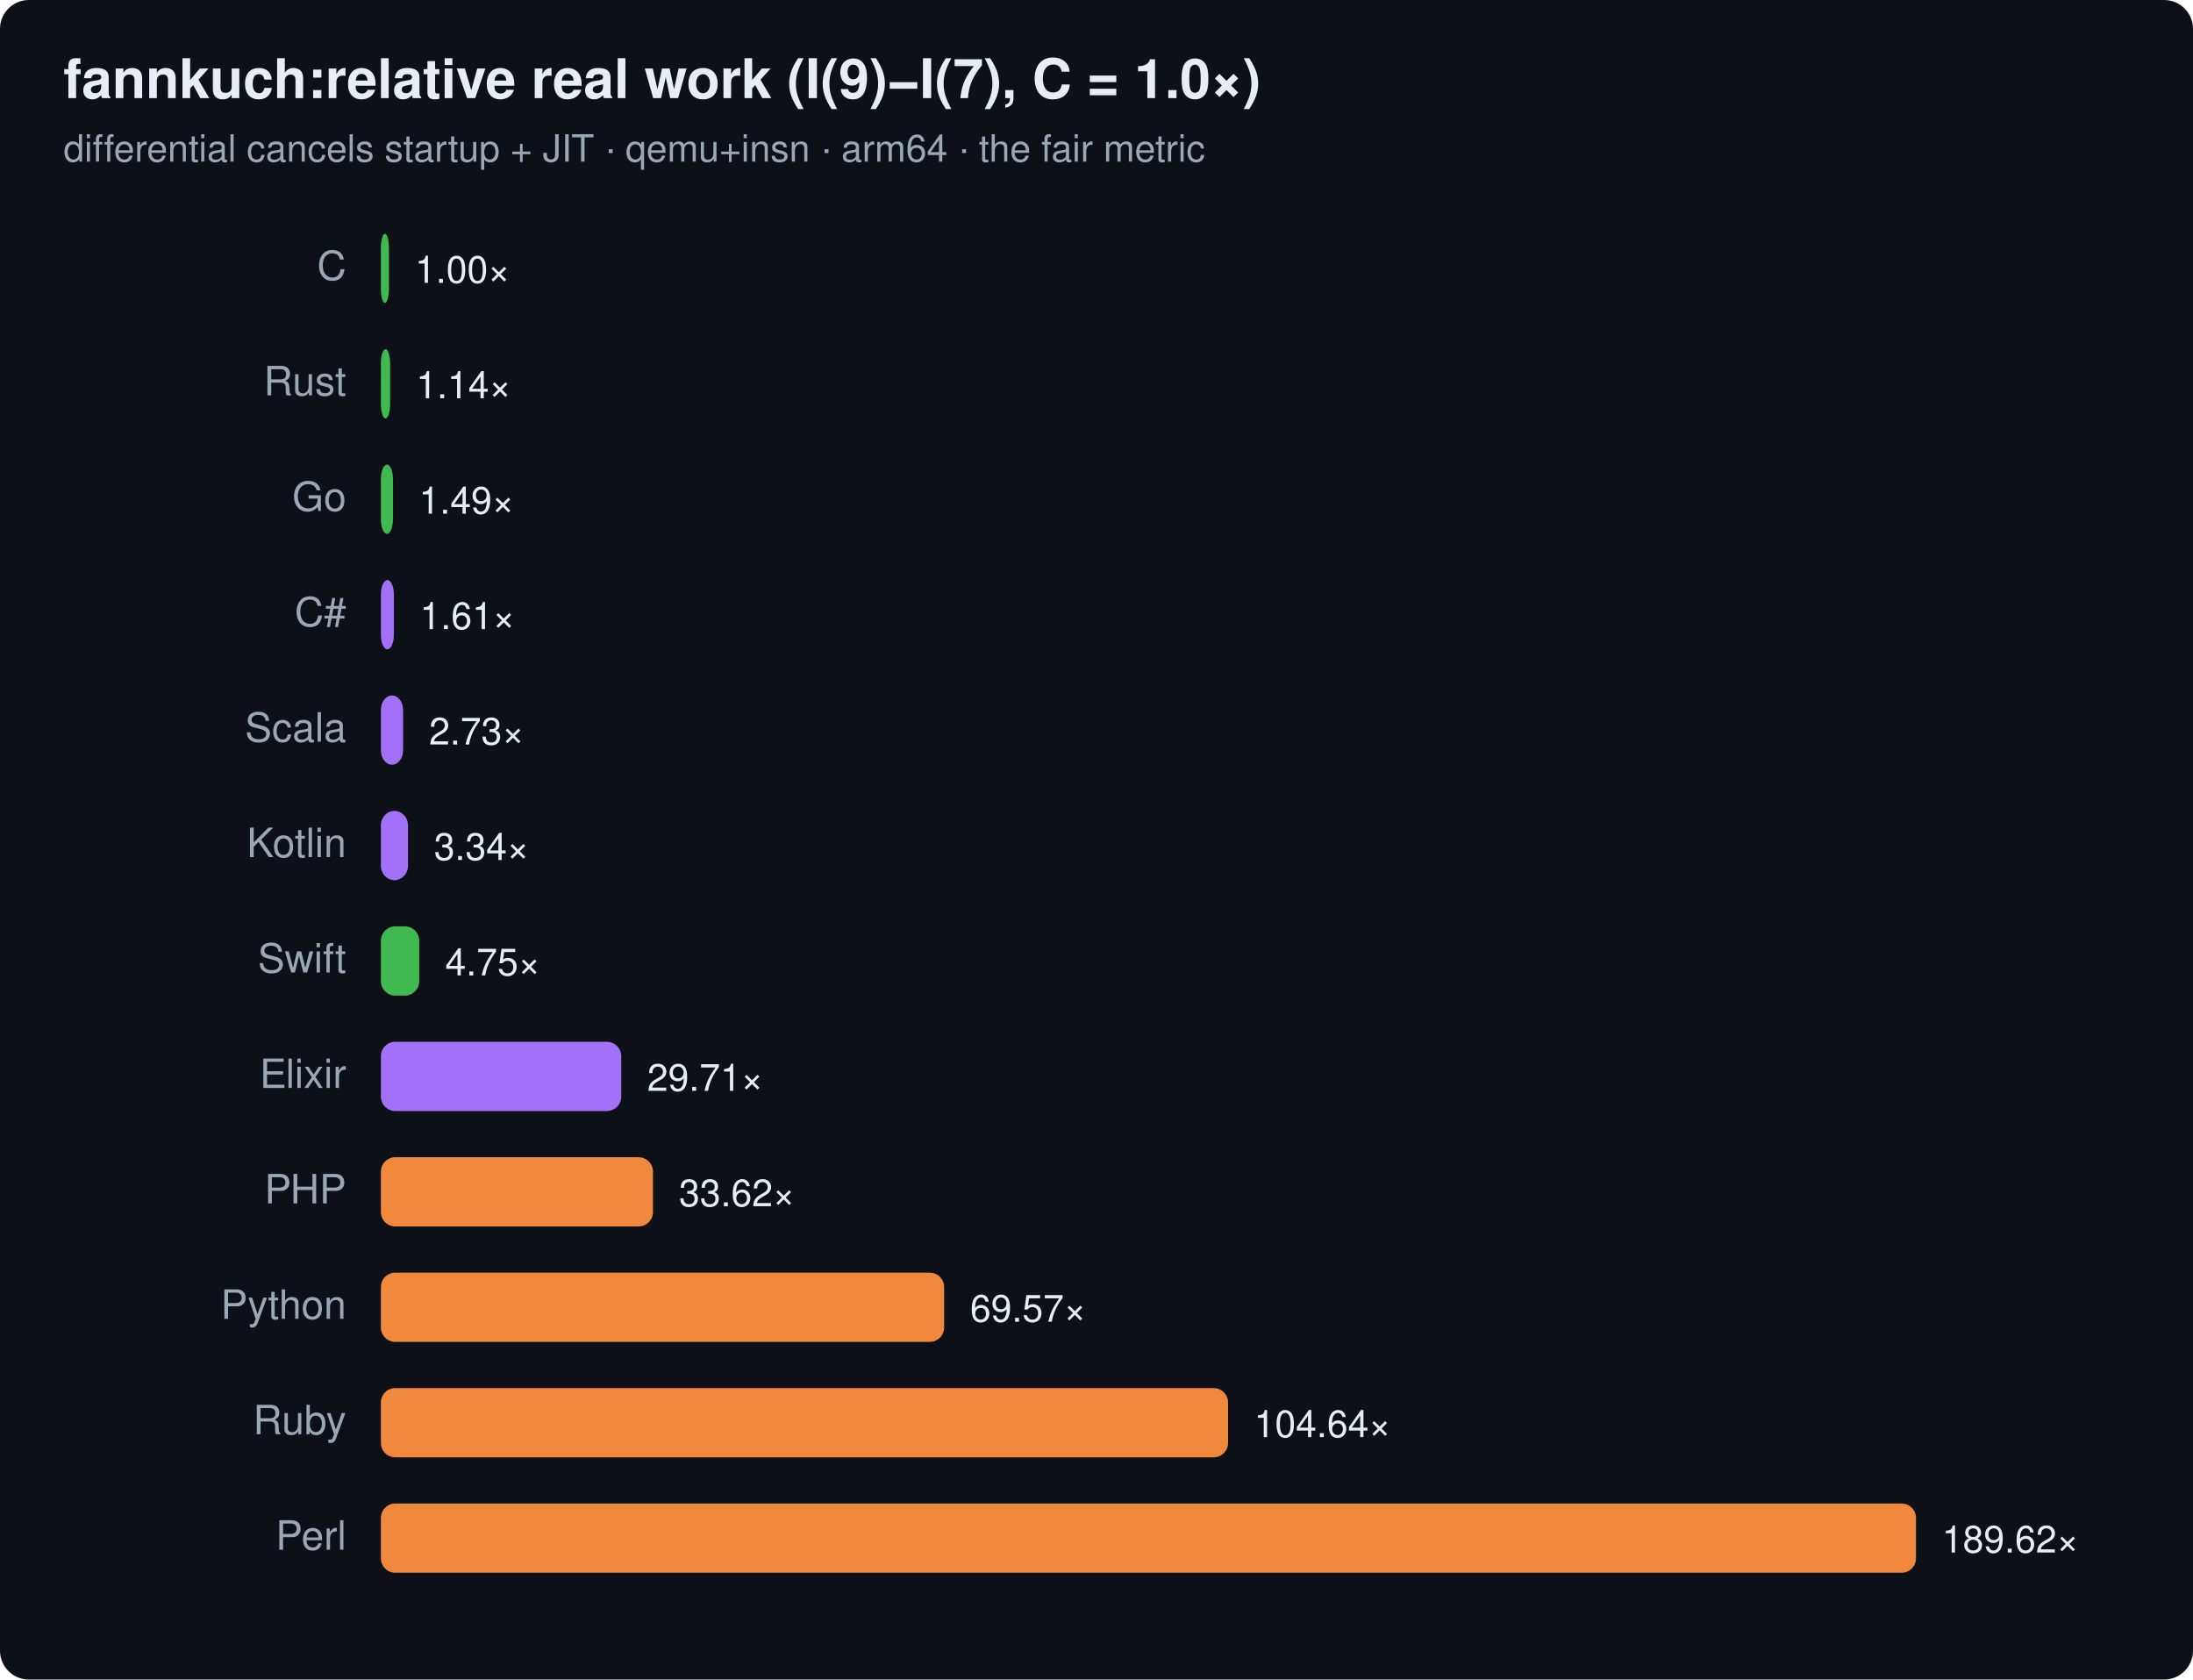
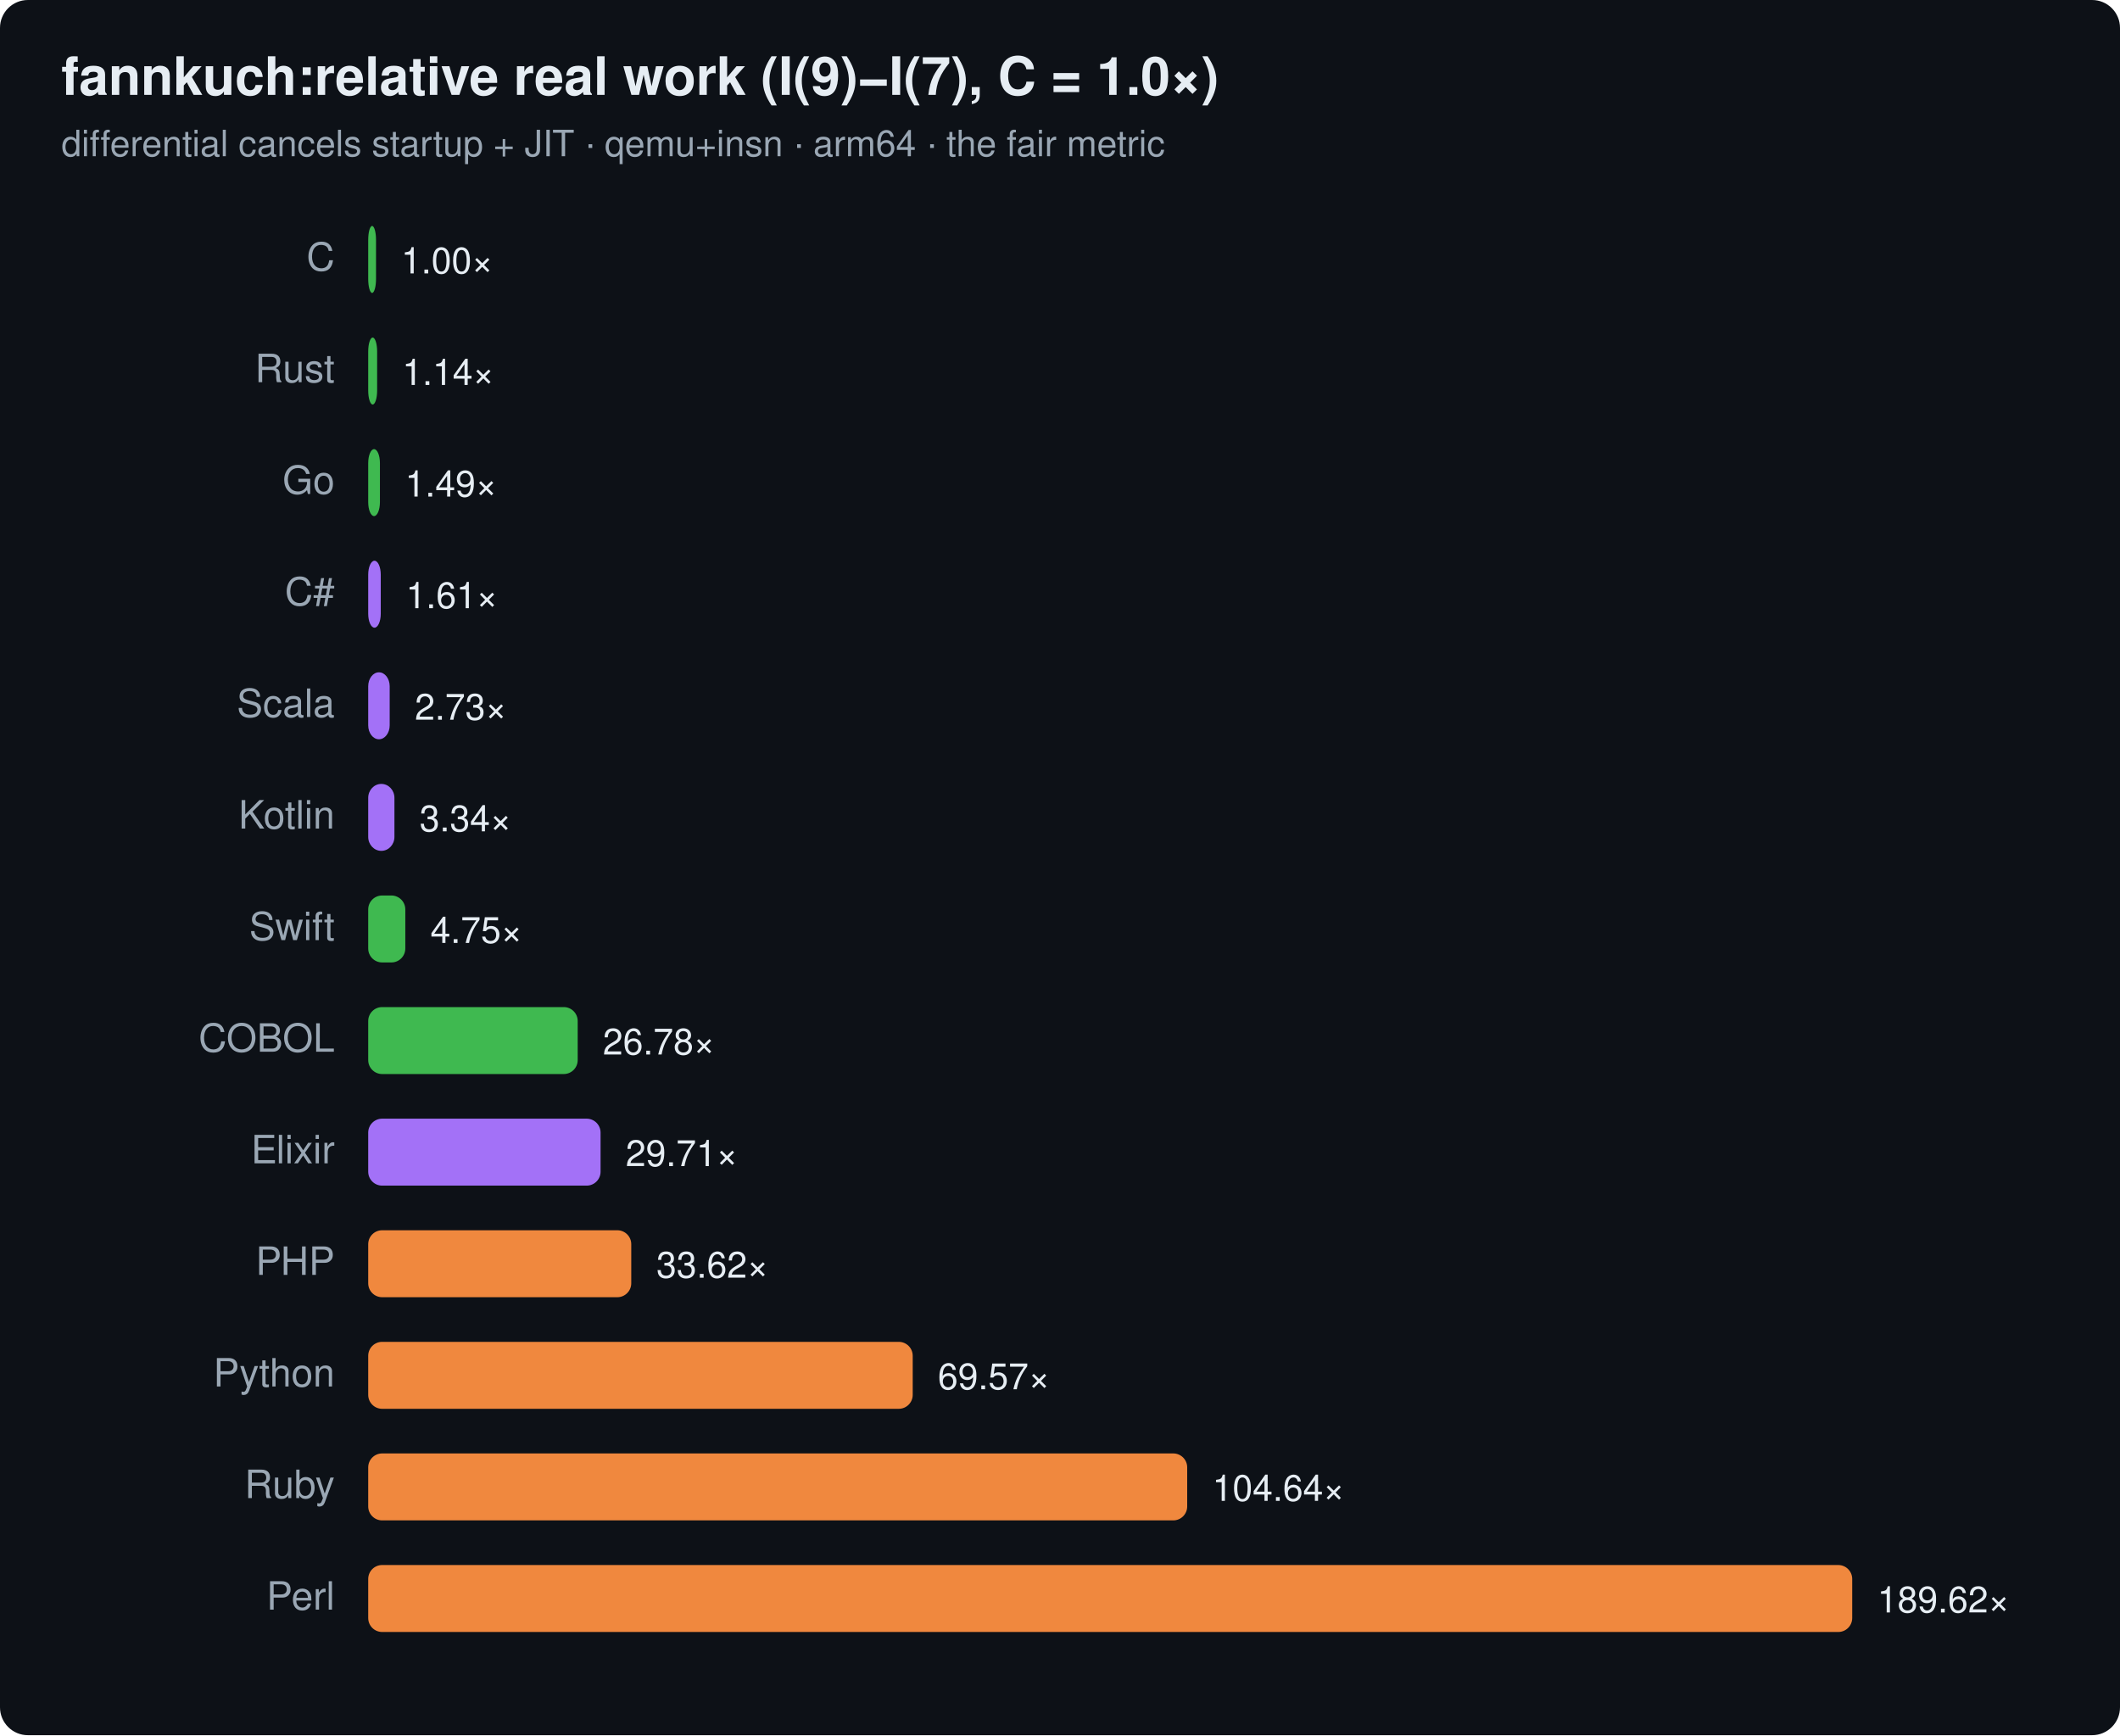
- <svg xmlns="http://www.w3.org/2000/svg" width="760" height="582" viewBox="0 0 760 582" font-family="ui-sans-serif,system-ui,Segoe UI,Helvetica,Arial">
-   <rect width="760" height="582" rx="10" fill="#0d1117" />
+ <svg xmlns="http://www.w3.org/2000/svg" width="760" height="622" viewBox="0 0 760 622" font-family="ui-sans-serif,system-ui,Segoe UI,Helvetica,Arial">
+   <rect width="760" height="622" rx="10" fill="#0d1117" />
  <text x="22" y="34" font-size="19" font-weight="700" fill="#e6edf3">fannkuch:relative real work (I(9)−I(7), C = 1.0×)</text>
  <text x="22" y="56" font-size="13" fill="#9aa7b4">differential cancels startup + JIT · qemu+insn · arm64 · the fair metric</text>
  <text x="120" y="97" text-anchor="end" font-size="14" fill="#9aa7b4">C</text>
  <rect x="132" y="81" width="2.8" height="24" rx="5" fill="#3fb950" />
  <text x="143.8" y="98" font-size="13" fill="#e6edf3">1.00×</text>
  <text x="120" y="137" text-anchor="end" font-size="14" fill="#9aa7b4">Rust</text>
  <rect x="132" y="121" width="3.2" height="24" rx="5" fill="#3fb950" />
  <text x="144.2" y="138" font-size="13" fill="#e6edf3">1.14×</text>
  <text x="120" y="177" text-anchor="end" font-size="14" fill="#9aa7b4">Go</text>
  <rect x="132" y="161" width="4.2" height="24" rx="5" fill="#3fb950" />
  <text x="145.2" y="178" font-size="13" fill="#e6edf3">1.49×</text>
  <text x="120" y="217" text-anchor="end" font-size="14" fill="#9aa7b4">C#</text>
  <rect x="132" y="201" width="4.5" height="24" rx="5" fill="#a371f7" />
  <text x="145.5" y="218" font-size="13" fill="#e6edf3">1.61×</text>
  <text x="120" y="257" text-anchor="end" font-size="14" fill="#9aa7b4">Scala</text>
  <rect x="132" y="241" width="7.7" height="24" rx="5" fill="#a371f7" />
  <text x="148.7" y="258" font-size="13" fill="#e6edf3">2.73×</text>
  <text x="120" y="297" text-anchor="end" font-size="14" fill="#9aa7b4">Kotlin</text>
  <rect x="132" y="281" width="9.4" height="24" rx="5" fill="#a371f7" />
  <text x="150.4" y="298" font-size="13" fill="#e6edf3">3.34×</text>
  <text x="120" y="337" text-anchor="end" font-size="14" fill="#9aa7b4">Swift</text>
  <rect x="132" y="321" width="13.3" height="24" rx="5" fill="#3fb950" />
  <text x="154.3" y="338" font-size="13" fill="#e6edf3">4.75×</text>
-   <text x="120" y="377" text-anchor="end" font-size="14" fill="#9aa7b4">Elixir</text>
-   <rect x="132" y="361" width="83.3" height="24" rx="5" fill="#a371f7" />
-   <text x="224.3" y="378" font-size="13" fill="#e6edf3">29.71×</text>
-   <text x="120" y="417" text-anchor="end" font-size="14" fill="#9aa7b4">PHP</text>
-   <rect x="132" y="401" width="94.3" height="24" rx="5" fill="#f0883e" />
-   <text x="235.3" y="418" font-size="13" fill="#e6edf3">33.62×</text>
-   <text x="120" y="457" text-anchor="end" font-size="14" fill="#9aa7b4">Python</text>
-   <rect x="132" y="441" width="195.2" height="24" rx="5" fill="#f0883e" />
-   <text x="336.2" y="458" font-size="13" fill="#e6edf3">69.57×</text>
-   <text x="120" y="497" text-anchor="end" font-size="14" fill="#9aa7b4">Ruby</text>
-   <rect x="132" y="481" width="293.6" height="24" rx="5" fill="#f0883e" />
-   <text x="434.6" y="498" font-size="13" fill="#e6edf3">104.64×</text>
-   <text x="120" y="537" text-anchor="end" font-size="14" fill="#9aa7b4">Perl</text>
-   <rect x="132" y="521" width="532.0" height="24" rx="5" fill="#f0883e" />
-   <text x="673.0" y="538" font-size="13" fill="#e6edf3">189.62×</text>
+   <text x="120" y="377" text-anchor="end" font-size="14" fill="#9aa7b4">COBOL</text>
+   <rect x="132" y="361" width="75.1" height="24" rx="5" fill="#3fb950" />
+   <text x="216.1" y="378" font-size="13" fill="#e6edf3">26.78×</text>
+   <text x="120" y="417" text-anchor="end" font-size="14" fill="#9aa7b4">Elixir</text>
+   <rect x="132" y="401" width="83.3" height="24" rx="5" fill="#a371f7" />
+   <text x="224.3" y="418" font-size="13" fill="#e6edf3">29.71×</text>
+   <text x="120" y="457" text-anchor="end" font-size="14" fill="#9aa7b4">PHP</text>
+   <rect x="132" y="441" width="94.3" height="24" rx="5" fill="#f0883e" />
+   <text x="235.3" y="458" font-size="13" fill="#e6edf3">33.62×</text>
+   <text x="120" y="497" text-anchor="end" font-size="14" fill="#9aa7b4">Python</text>
+   <rect x="132" y="481" width="195.2" height="24" rx="5" fill="#f0883e" />
+   <text x="336.2" y="498" font-size="13" fill="#e6edf3">69.57×</text>
+   <text x="120" y="537" text-anchor="end" font-size="14" fill="#9aa7b4">Ruby</text>
+   <rect x="132" y="521" width="293.6" height="24" rx="5" fill="#f0883e" />
+   <text x="434.6" y="538" font-size="13" fill="#e6edf3">104.64×</text>
+   <text x="120" y="577" text-anchor="end" font-size="14" fill="#9aa7b4">Perl</text>
+   <rect x="132" y="561" width="532.0" height="24" rx="5" fill="#f0883e" />
+   <text x="673.0" y="578" font-size="13" fill="#e6edf3">189.62×</text>
</svg>
